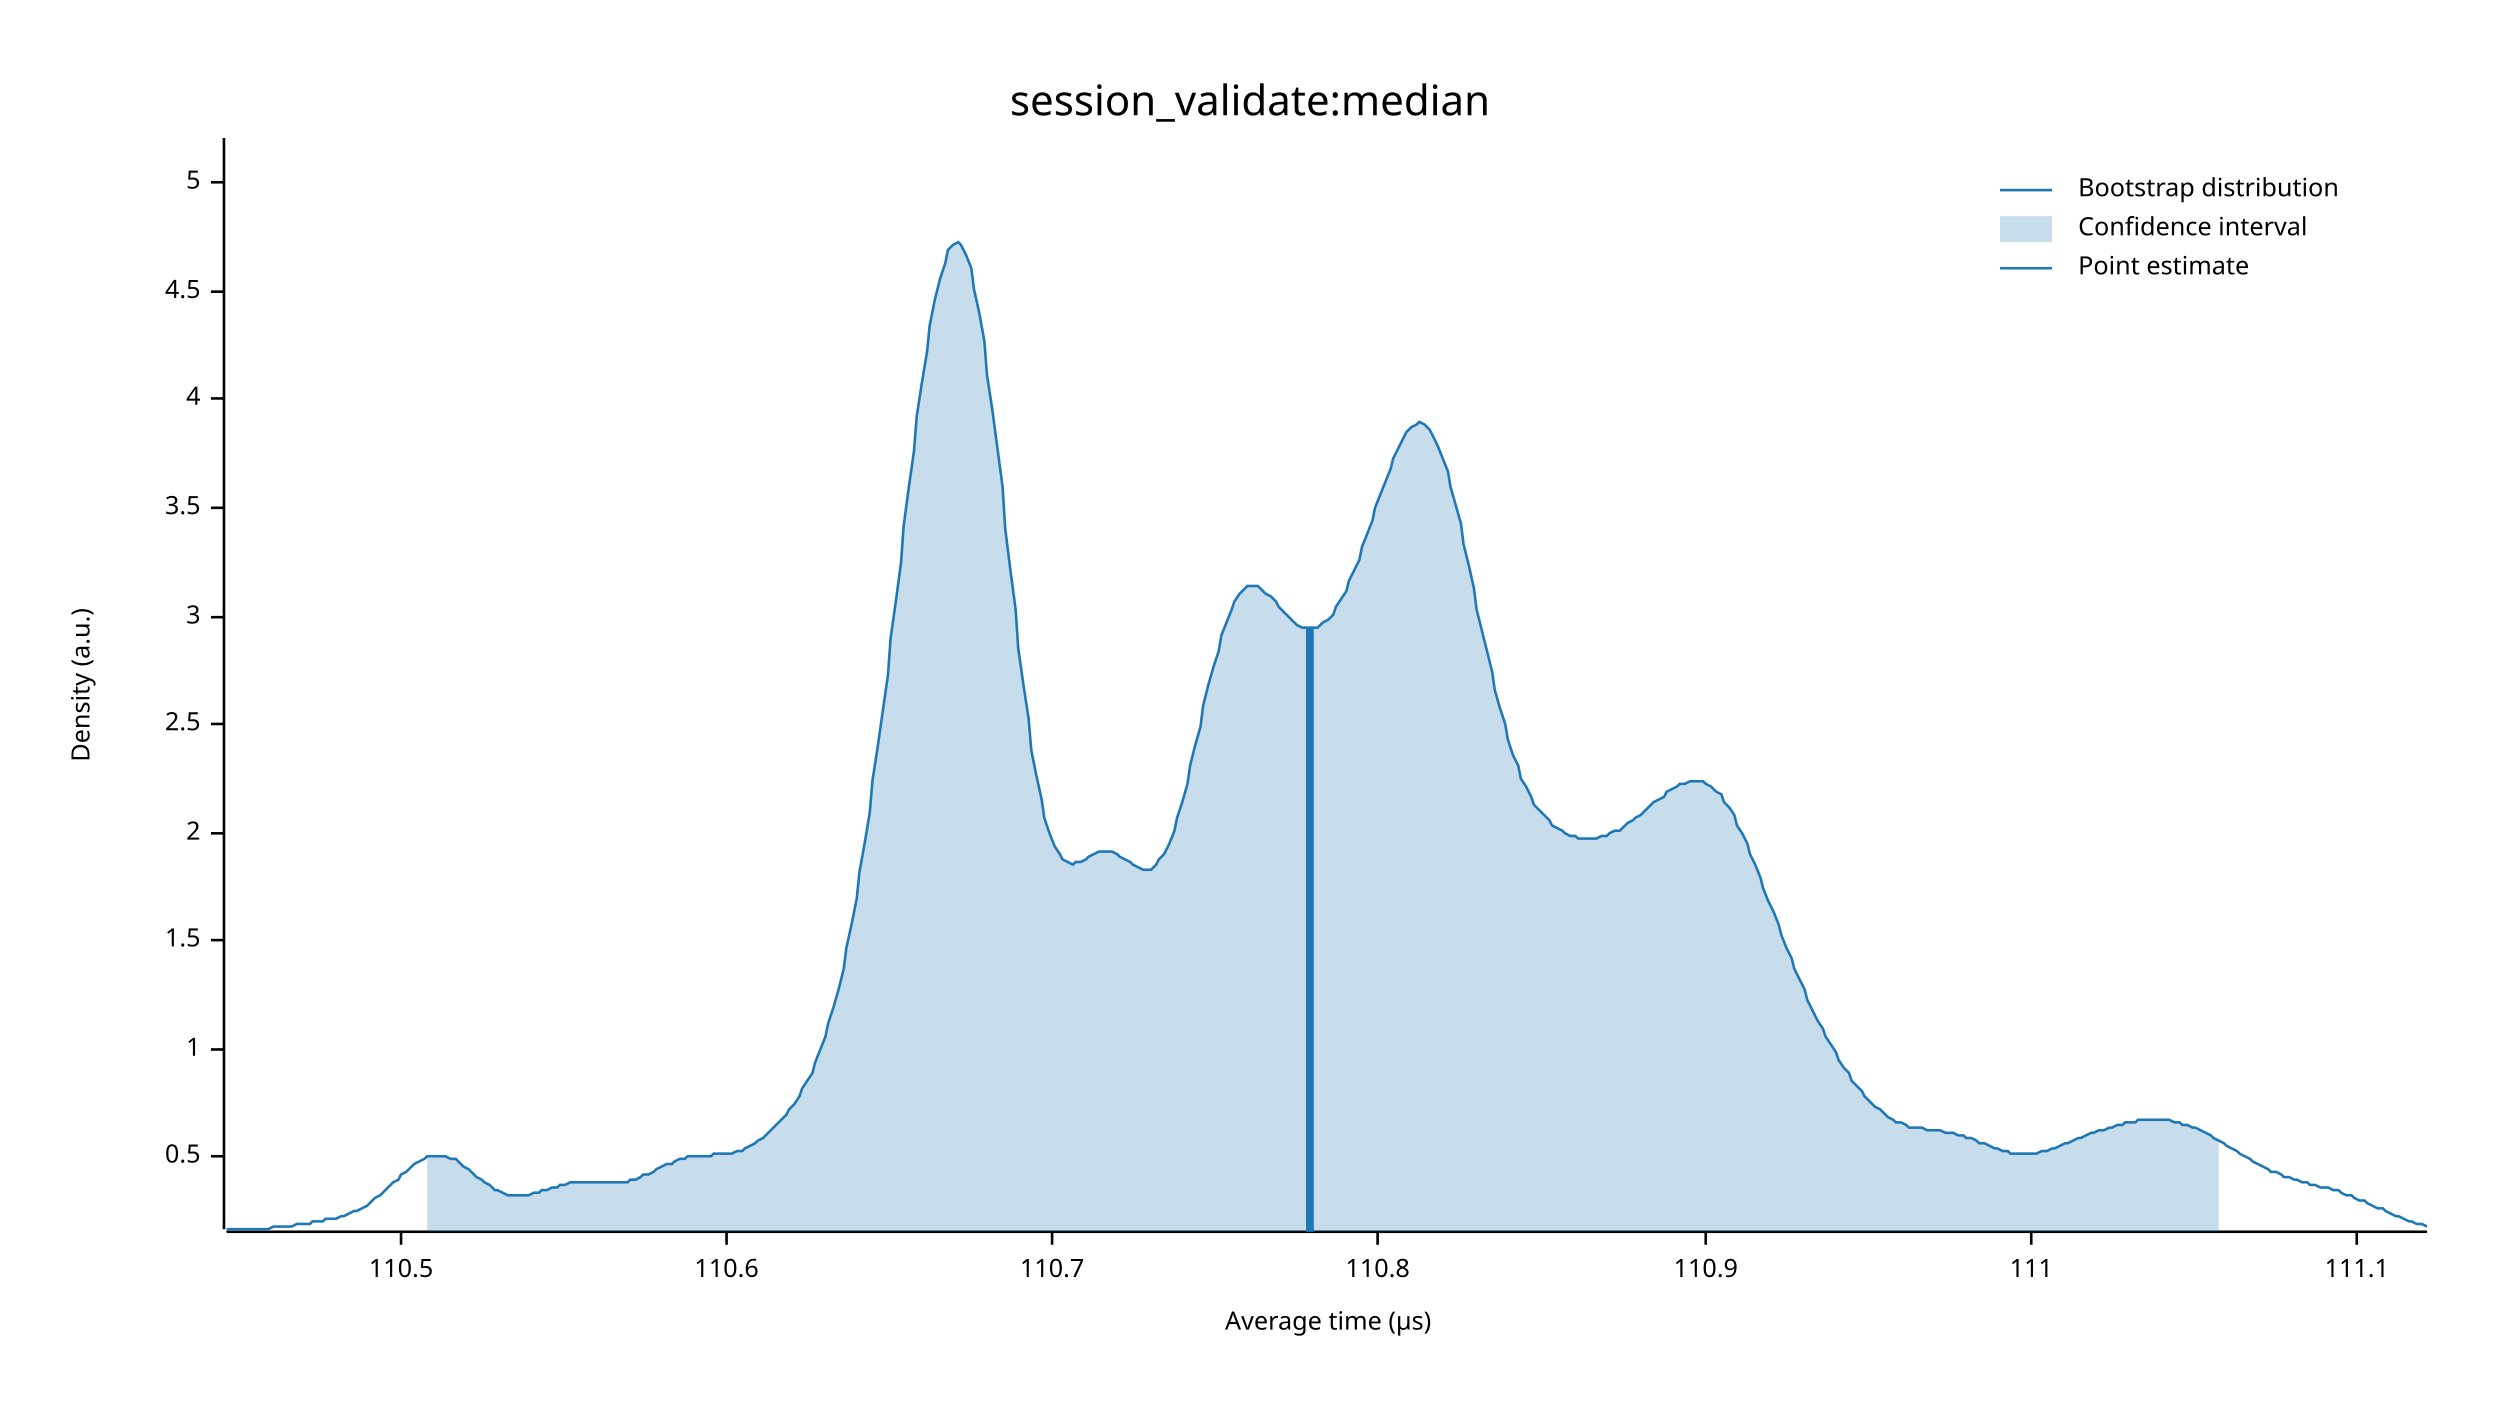
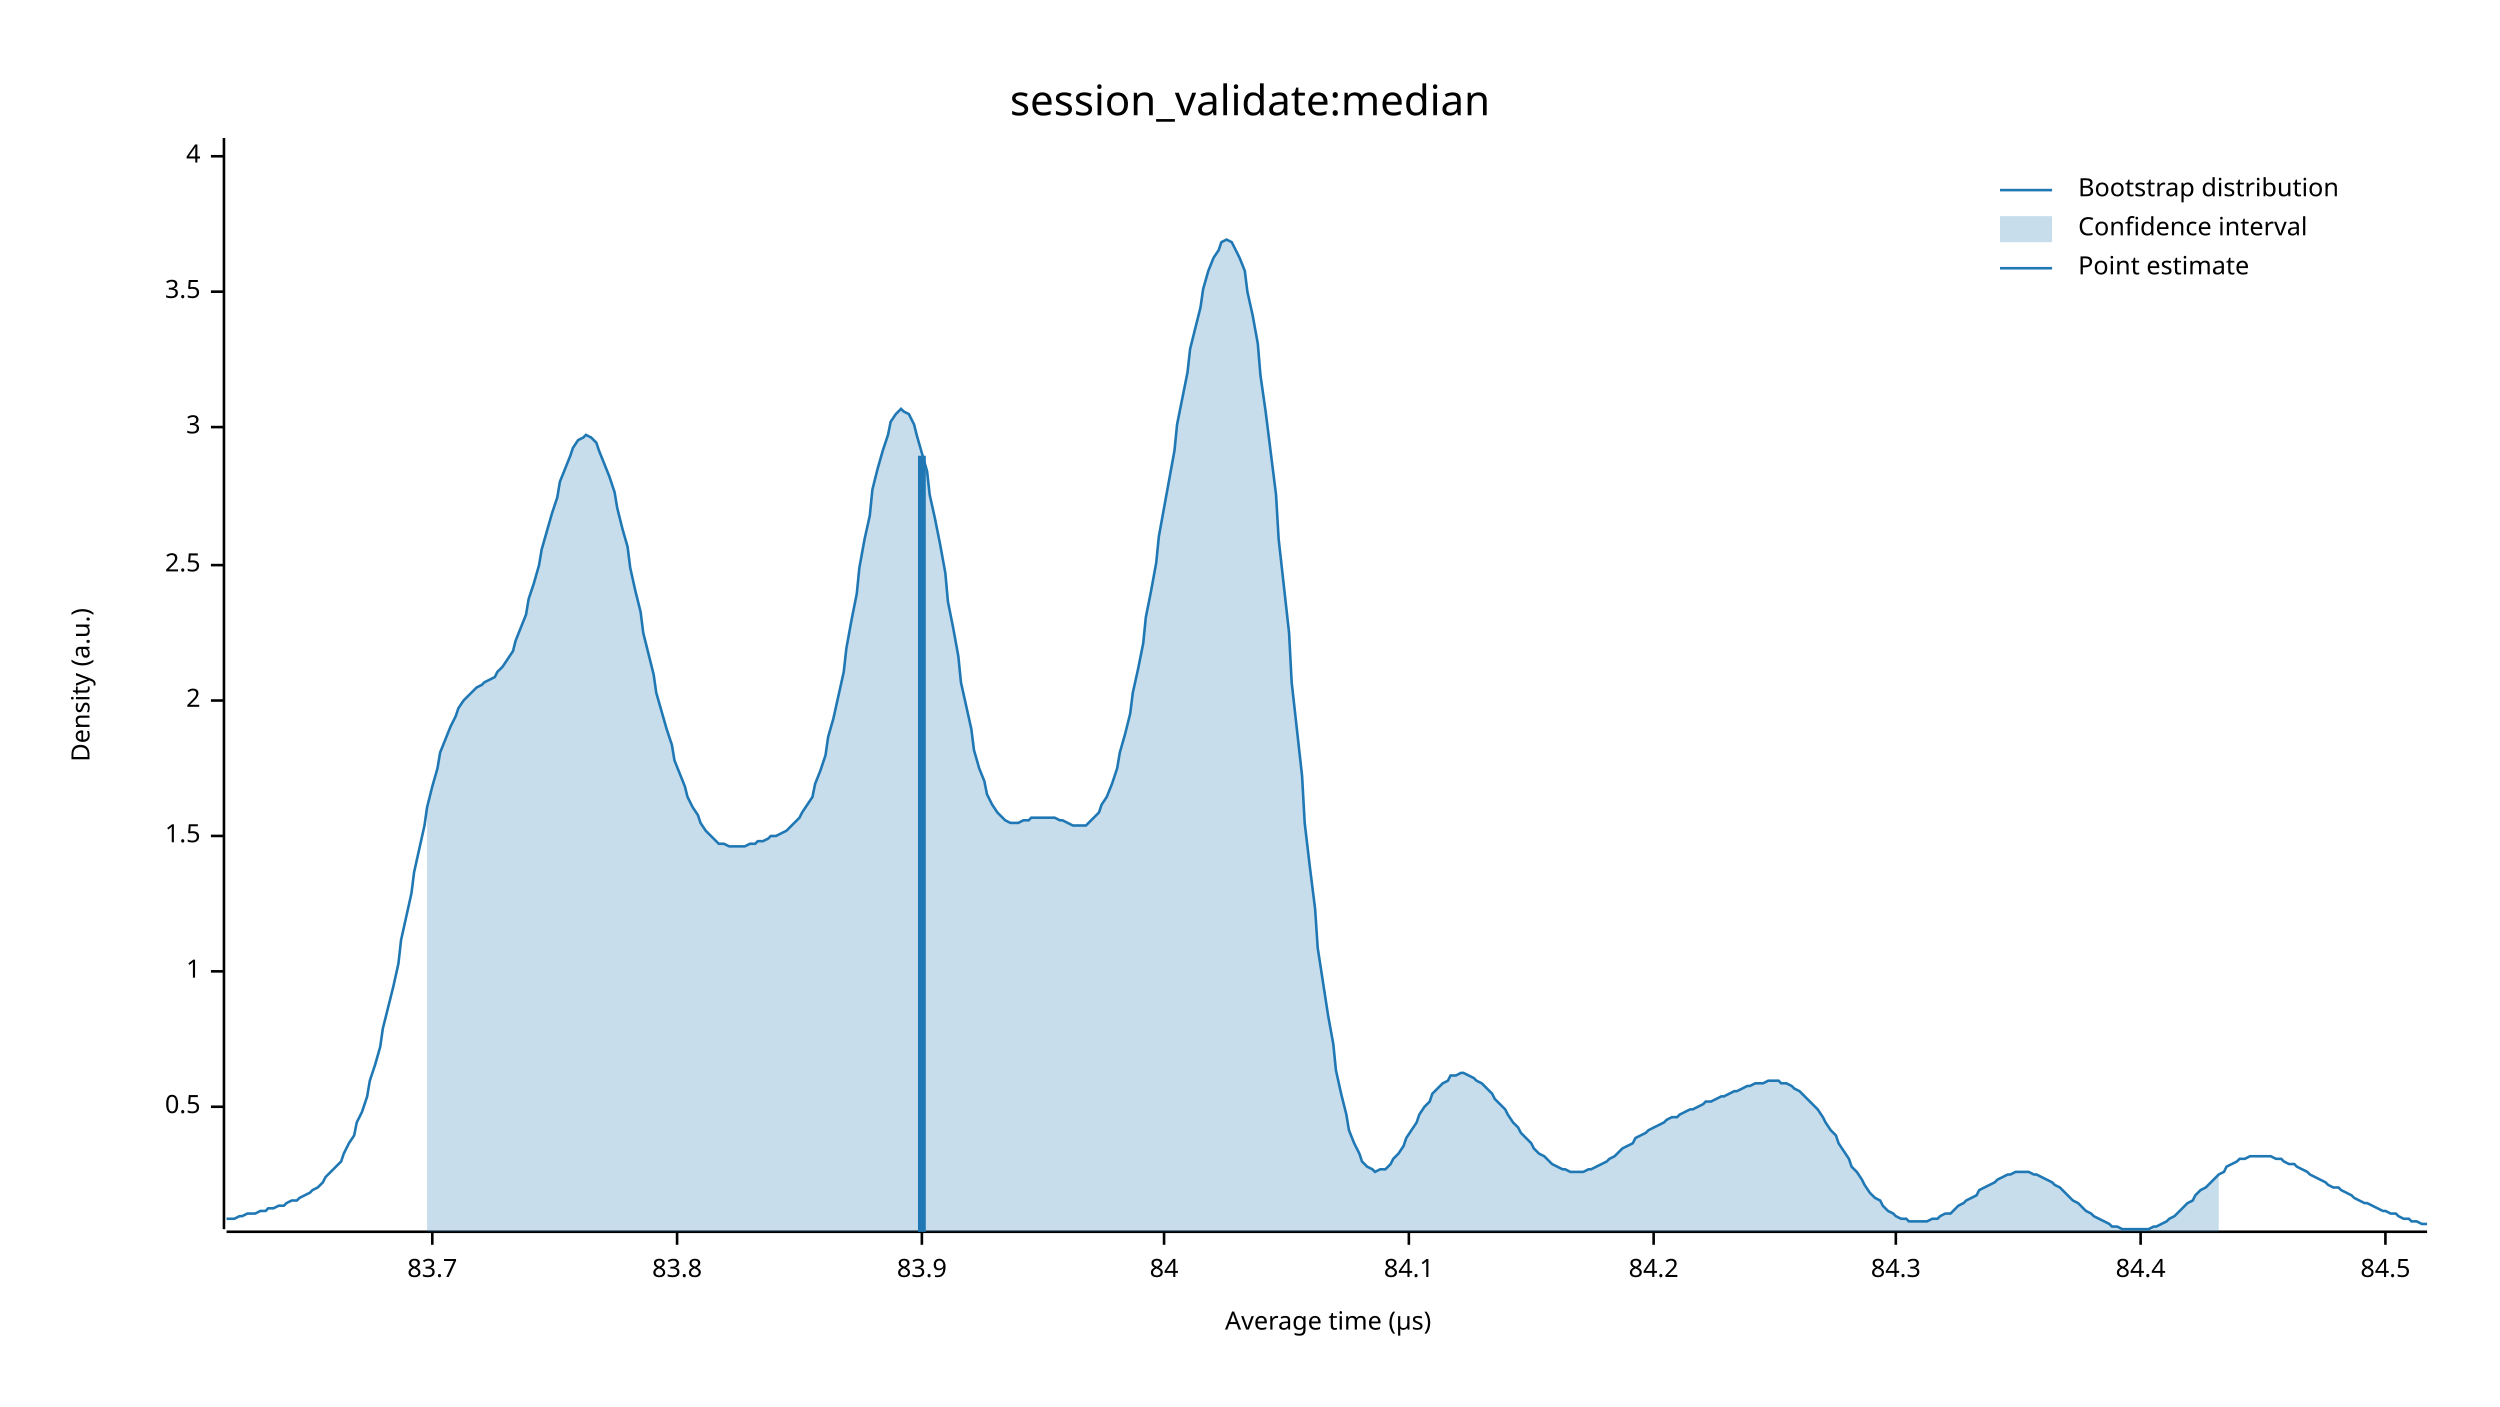
<svg xmlns="http://www.w3.org/2000/svg" width="960" height="540" viewBox="0 0 960 540">
  <text x="480" y="32" dy="0.76em" text-anchor="middle" font-family="sans-serif" font-size="16.129" opacity="1" fill="#000000">
session_validate:median
</text>
  <text x="27" y="263" dy="0.76em" text-anchor="middle" font-family="sans-serif" font-size="9.677" opacity="1" fill="#000000" transform="rotate(270, 27, 263)">
Density (a.u.)
</text>
  <text x="510" y="513" dy="-0.5ex" text-anchor="middle" font-family="sans-serif" font-size="9.677" opacity="1" fill="#000000">
Average time (µs)
</text>
  <polyline fill="none" opacity="1" stroke="#000000" stroke-width="1" points="86,53 86,472 " />
-   <text x="77" y="444" dy="0.5ex" text-anchor="end" font-family="sans-serif" font-size="9.677" opacity="1" fill="#000000">
+   <text x="77" y="425" dy="0.5ex" text-anchor="end" font-family="sans-serif" font-size="9.677" opacity="1" fill="#000000">
0.5
</text>
-   <polyline fill="none" opacity="1" stroke="#000000" stroke-width="1" points="81,444 86,444 " />
-   <text x="77" y="403" dy="0.5ex" text-anchor="end" font-family="sans-serif" font-size="9.677" opacity="1" fill="#000000">
+   <polyline fill="none" opacity="1" stroke="#000000" stroke-width="1" points="81,425 86,425 " />
+   <text x="77" y="373" dy="0.5ex" text-anchor="end" font-family="sans-serif" font-size="9.677" opacity="1" fill="#000000">
1
</text>
-   <polyline fill="none" opacity="1" stroke="#000000" stroke-width="1" points="81,403 86,403 " />
-   <text x="77" y="361" dy="0.5ex" text-anchor="end" font-family="sans-serif" font-size="9.677" opacity="1" fill="#000000">
+   <polyline fill="none" opacity="1" stroke="#000000" stroke-width="1" points="81,373 86,373 " />
+   <text x="77" y="321" dy="0.5ex" text-anchor="end" font-family="sans-serif" font-size="9.677" opacity="1" fill="#000000">
1.5
</text>
-   <polyline fill="none" opacity="1" stroke="#000000" stroke-width="1" points="81,361 86,361 " />
-   <text x="77" y="320" dy="0.5ex" text-anchor="end" font-family="sans-serif" font-size="9.677" opacity="1" fill="#000000">
+   <polyline fill="none" opacity="1" stroke="#000000" stroke-width="1" points="81,321 86,321 " />
+   <text x="77" y="269" dy="0.5ex" text-anchor="end" font-family="sans-serif" font-size="9.677" opacity="1" fill="#000000">
2
</text>
-   <polyline fill="none" opacity="1" stroke="#000000" stroke-width="1" points="81,320 86,320 " />
-   <text x="77" y="278" dy="0.5ex" text-anchor="end" font-family="sans-serif" font-size="9.677" opacity="1" fill="#000000">
+   <polyline fill="none" opacity="1" stroke="#000000" stroke-width="1" points="81,269 86,269 " />
+   <text x="77" y="217" dy="0.5ex" text-anchor="end" font-family="sans-serif" font-size="9.677" opacity="1" fill="#000000">
2.5
</text>
-   <polyline fill="none" opacity="1" stroke="#000000" stroke-width="1" points="81,278 86,278 " />
-   <text x="77" y="237" dy="0.5ex" text-anchor="end" font-family="sans-serif" font-size="9.677" opacity="1" fill="#000000">
+   <polyline fill="none" opacity="1" stroke="#000000" stroke-width="1" points="81,217 86,217 " />
+   <text x="77" y="164" dy="0.5ex" text-anchor="end" font-family="sans-serif" font-size="9.677" opacity="1" fill="#000000">
3
</text>
-   <polyline fill="none" opacity="1" stroke="#000000" stroke-width="1" points="81,237 86,237 " />
-   <text x="77" y="195" dy="0.5ex" text-anchor="end" font-family="sans-serif" font-size="9.677" opacity="1" fill="#000000">
+   <polyline fill="none" opacity="1" stroke="#000000" stroke-width="1" points="81,164 86,164 " />
+   <text x="77" y="112" dy="0.5ex" text-anchor="end" font-family="sans-serif" font-size="9.677" opacity="1" fill="#000000">
3.5
</text>
-   <polyline fill="none" opacity="1" stroke="#000000" stroke-width="1" points="81,195 86,195 " />
-   <text x="77" y="153" dy="0.5ex" text-anchor="end" font-family="sans-serif" font-size="9.677" opacity="1" fill="#000000">
+   <polyline fill="none" opacity="1" stroke="#000000" stroke-width="1" points="81,112 86,112 " />
+   <text x="77" y="60" dy="0.5ex" text-anchor="end" font-family="sans-serif" font-size="9.677" opacity="1" fill="#000000">
4
</text>
-   <polyline fill="none" opacity="1" stroke="#000000" stroke-width="1" points="81,153 86,153 " />
-   <text x="77" y="112" dy="0.5ex" text-anchor="end" font-family="sans-serif" font-size="9.677" opacity="1" fill="#000000">
- 4.5
+   <polyline fill="none" opacity="1" stroke="#000000" stroke-width="1" points="81,60 86,60 " />
+   <polyline fill="none" opacity="1" stroke="#000000" stroke-width="1" points="87,473 932,473 " />
+   <text x="166" y="483" dy="0.76em" text-anchor="middle" font-family="sans-serif" font-size="9.677" opacity="1" fill="#000000">
+ 83.7
</text>
-   <polyline fill="none" opacity="1" stroke="#000000" stroke-width="1" points="81,112 86,112 " />
-   <text x="77" y="70" dy="0.5ex" text-anchor="end" font-family="sans-serif" font-size="9.677" opacity="1" fill="#000000">
- 5
+   <polyline fill="none" opacity="1" stroke="#000000" stroke-width="1" points="166,473 166,478 " />
+   <text x="260" y="483" dy="0.76em" text-anchor="middle" font-family="sans-serif" font-size="9.677" opacity="1" fill="#000000">
+ 83.8
</text>
-   <polyline fill="none" opacity="1" stroke="#000000" stroke-width="1" points="81,70 86,70 " />
-   <polyline fill="none" opacity="1" stroke="#000000" stroke-width="1" points="87,473 932,473 " />
-   <text x="154" y="483" dy="0.76em" text-anchor="middle" font-family="sans-serif" font-size="9.677" opacity="1" fill="#000000">
- 110.5
+   <polyline fill="none" opacity="1" stroke="#000000" stroke-width="1" points="260,473 260,478 " />
+   <text x="354" y="483" dy="0.76em" text-anchor="middle" font-family="sans-serif" font-size="9.677" opacity="1" fill="#000000">
+ 83.9
</text>
-   <polyline fill="none" opacity="1" stroke="#000000" stroke-width="1" points="154,473 154,478 " />
-   <text x="279" y="483" dy="0.76em" text-anchor="middle" font-family="sans-serif" font-size="9.677" opacity="1" fill="#000000">
- 110.6
+   <polyline fill="none" opacity="1" stroke="#000000" stroke-width="1" points="354,473 354,478 " />
+   <text x="447" y="483" dy="0.76em" text-anchor="middle" font-family="sans-serif" font-size="9.677" opacity="1" fill="#000000">
+ 84
</text>
-   <polyline fill="none" opacity="1" stroke="#000000" stroke-width="1" points="279,473 279,478 " />
-   <text x="404" y="483" dy="0.76em" text-anchor="middle" font-family="sans-serif" font-size="9.677" opacity="1" fill="#000000">
- 110.7
+   <polyline fill="none" opacity="1" stroke="#000000" stroke-width="1" points="447,473 447,478 " />
+   <text x="541" y="483" dy="0.76em" text-anchor="middle" font-family="sans-serif" font-size="9.677" opacity="1" fill="#000000">
+ 84.1
</text>
-   <polyline fill="none" opacity="1" stroke="#000000" stroke-width="1" points="404,473 404,478 " />
-   <text x="529" y="483" dy="0.76em" text-anchor="middle" font-family="sans-serif" font-size="9.677" opacity="1" fill="#000000">
- 110.8
+   <polyline fill="none" opacity="1" stroke="#000000" stroke-width="1" points="541,473 541,478 " />
+   <text x="635" y="483" dy="0.76em" text-anchor="middle" font-family="sans-serif" font-size="9.677" opacity="1" fill="#000000">
+ 84.2
</text>
-   <polyline fill="none" opacity="1" stroke="#000000" stroke-width="1" points="529,473 529,478 " />
-   <text x="655" y="483" dy="0.76em" text-anchor="middle" font-family="sans-serif" font-size="9.677" opacity="1" fill="#000000">
- 110.9
+   <polyline fill="none" opacity="1" stroke="#000000" stroke-width="1" points="635,473 635,478 " />
+   <text x="728" y="483" dy="0.76em" text-anchor="middle" font-family="sans-serif" font-size="9.677" opacity="1" fill="#000000">
+ 84.3
</text>
-   <polyline fill="none" opacity="1" stroke="#000000" stroke-width="1" points="655,473 655,478 " />
-   <text x="780" y="483" dy="0.76em" text-anchor="middle" font-family="sans-serif" font-size="9.677" opacity="1" fill="#000000">
- 111
+   <polyline fill="none" opacity="1" stroke="#000000" stroke-width="1" points="728,473 728,478 " />
+   <text x="822" y="483" dy="0.76em" text-anchor="middle" font-family="sans-serif" font-size="9.677" opacity="1" fill="#000000">
+ 84.4
</text>
-   <polyline fill="none" opacity="1" stroke="#000000" stroke-width="1" points="780,473 780,478 " />
-   <text x="905" y="483" dy="0.76em" text-anchor="middle" font-family="sans-serif" font-size="9.677" opacity="1" fill="#000000">
- 111.1
+   <polyline fill="none" opacity="1" stroke="#000000" stroke-width="1" points="822,473 822,478 " />
+   <text x="916" y="483" dy="0.76em" text-anchor="middle" font-family="sans-serif" font-size="9.677" opacity="1" fill="#000000">
+ 84.5
</text>
-   <polyline fill="none" opacity="1" stroke="#000000" stroke-width="1" points="905,473 905,478 " />
-   <polyline fill="none" opacity="1" stroke="#1F78B4" stroke-width="1" points="87,472 88,472 90,472 92,472 93,472 95,472 97,472 98,472 100,472 102,472 103,472 105,471 107,471 109,471 110,471 112,471 114,470 115,470 117,470 119,470 120,469 122,469 124,469 125,468 127,468 129,468 131,467 132,467 134,466 136,465 137,465 139,464 141,463 142,462 144,460 146,459 147,458 149,456 151,454 153,453 154,451 156,450 158,448 159,447 161,446 163,445 164,444 166,444 168,444 169,444 171,444 173,445 175,445 176,446 178,448 180,449 181,450 183,452 185,453 186,454 188,455 190,457 191,457 193,458 195,459 197,459 198,459 200,459 202,459 203,459 205,458 207,458 208,457 210,457 212,456 214,456 215,455 217,455 219,454 220,454 222,454 224,454 225,454 227,454 229,454 230,454 232,454 234,454 236,454 237,454 239,454 241,454 242,453 244,453 246,452 247,451 249,451 251,450 252,449 254,448 256,447 258,447 259,446 261,445 263,445 264,444 266,444 268,444 269,444 271,444 273,444 274,443 276,443 278,443 280,443 281,443 283,442 285,442 286,441 288,440 290,439 291,438 293,437 295,435 296,434 298,432 300,430 302,428 303,426 305,424 307,421 308,418 310,415 312,412 313,408 315,403 317,398 318,393 320,387 322,380 324,372 325,364 327,355 329,345 330,335 332,324 334,312 335,300 337,287 339,273 341,259 342,245 344,231 346,216 347,202 349,187 351,173 352,160 354,147 356,135 357,125 359,115 361,107 363,101 364,96 366,94 368,93 369,94 371,98 373,103 374,111 376,120 378,131 379,144 381,157 383,172 385,187 386,203 388,219 390,234 391,249 393,263 395,276 396,288 398,298 400,307 401,314 403,320 405,325 407,328 408,330 410,331 412,332 413,331 415,331 417,330 418,329 420,328 422,327 423,327 425,327 427,327 429,328 430,329 432,330 434,331 435,332 437,333 439,334 440,334 442,334 444,332 445,330 447,328 449,324 451,319 452,314 454,308 456,301 457,294 459,286 461,279 462,271 464,263 466,256 468,250 469,244 471,239 473,234 474,231 476,228 478,226 479,225 481,225 483,225 484,226 486,228 488,229 490,231 491,233 493,235 495,237 496,238 498,240 500,241 501,241 503,241 505,241 506,241 508,239 510,238 512,236 513,233 515,230 517,227 518,223 520,219 522,215 523,210 525,205 527,200 528,195 530,190 532,185 534,180 535,176 537,172 539,168 540,166 542,164 544,163 545,162 547,163 549,165 550,167 552,171 554,176 556,181 557,187 559,194 561,201 562,209 564,217 566,226 567,234 569,242 571,250 573,258 574,265 576,272 578,278 579,284 581,290 583,294 584,299 586,302 588,306 589,309 591,311 593,313 595,315 596,317 598,318 600,319 601,320 603,321 605,321 606,322 608,322 610,322 611,322 613,322 615,321 617,321 618,320 620,319 622,319 623,318 625,316 627,315 628,314 630,313 632,311 633,310 635,308 637,307 639,306 640,304 642,303 644,302 645,301 647,301 649,300 650,300 652,300 654,300 655,301 657,302 659,304 661,305 662,308 664,310 666,313 667,317 669,320 671,324 672,328 674,332 676,337 677,341 679,346 681,350 683,355 684,359 686,364 688,368 689,372 691,376 693,380 694,384 696,388 698,392 700,395 701,398 703,401 705,404 706,407 708,410 710,412 711,415 713,417 715,419 716,421 718,423 720,425 722,426 723,427 725,429 727,430 728,431 730,431 732,432 733,433 735,433 737,433 738,433 740,434 742,434 744,434 745,434 747,435 749,435 750,435 752,436 754,436 755,437 757,437 759,438 760,439 762,439 764,440 766,441 767,441 769,442 771,442 772,443 774,443 776,443 777,443 779,443 781,443 782,443 784,442 786,442 788,441 789,441 791,440 793,439 794,439 796,438 798,437 799,437 801,436 803,435 804,435 806,434 808,434 810,433 811,433 813,432 815,432 816,431 818,431 820,431 821,430 823,430 825,430 827,430 828,430 830,430 832,430 833,430 835,431 837,431 838,432 840,432 842,433 843,433 845,434 847,435 849,436 850,437 852,438 854,439 855,440 857,441 859,442 860,443 862,444 864,445 865,446 867,447 869,448 871,449 872,450 874,450 876,451 877,452 879,452 881,453 882,453 884,454 886,454 887,455 889,455 891,456 893,456 894,456 896,457 898,457 899,458 901,459 903,459 904,460 906,461 908,461 909,462 911,463 913,464 915,464 916,465 918,466 920,467 921,467 923,468 925,469 926,469 928,470 930,470 932,471 " />
-   <polygon opacity="0.25" fill="#1F78B4" points="164,444 166,444 168,444 169,444 171,444 173,445 175,445 176,446 178,448 180,449 181,450 183,452 185,453 186,454 188,455 190,457 191,457 193,458 195,459 197,459 198,459 200,459 202,459 203,459 205,458 207,458 208,457 210,457 212,456 214,456 215,455 217,455 219,454 220,454 222,454 224,454 225,454 227,454 229,454 230,454 232,454 234,454 236,454 237,454 239,454 241,454 242,453 244,453 246,452 247,451 249,451 251,450 252,449 254,448 256,447 258,447 259,446 261,445 263,445 264,444 266,444 268,444 269,444 271,444 273,444 274,443 276,443 278,443 280,443 281,443 283,442 285,442 286,441 288,440 290,439 291,438 293,437 295,435 296,434 298,432 300,430 302,428 303,426 305,424 307,421 308,418 310,415 312,412 313,408 315,403 317,398 318,393 320,387 322,380 324,372 325,364 327,355 329,345 330,335 332,324 334,312 335,300 337,287 339,273 341,259 342,245 344,231 346,216 347,202 349,187 351,173 352,160 354,147 356,135 357,125 359,115 361,107 363,101 364,96 366,94 368,93 369,94 371,98 373,103 374,111 376,120 378,131 379,144 381,157 383,172 385,187 386,203 388,219 390,234 391,249 393,263 395,276 396,288 398,298 400,307 401,314 403,320 405,325 407,328 408,330 410,331 412,332 413,331 415,331 417,330 418,329 420,328 422,327 423,327 425,327 427,327 429,328 430,329 432,330 434,331 435,332 437,333 439,334 440,334 442,334 444,332 445,330 447,328 449,324 451,319 452,314 454,308 456,301 457,294 459,286 461,279 462,271 464,263 466,256 468,250 469,244 471,239 473,234 474,231 476,228 478,226 479,225 481,225 483,225 484,226 486,228 488,229 490,231 491,233 493,235 495,237 496,238 498,240 500,241 501,241 503,241 505,241 506,241 508,239 510,238 512,236 513,233 515,230 517,227 518,223 520,219 522,215 523,210 525,205 527,200 528,195 530,190 532,185 534,180 535,176 537,172 539,168 540,166 542,164 544,163 545,162 547,163 549,165 550,167 552,171 554,176 556,181 557,187 559,194 561,201 562,209 564,217 566,226 567,234 569,242 571,250 573,258 574,265 576,272 578,278 579,284 581,290 583,294 584,299 586,302 588,306 589,309 591,311 593,313 595,315 596,317 598,318 600,319 601,320 603,321 605,321 606,322 608,322 610,322 611,322 613,322 615,321 617,321 618,320 620,319 622,319 623,318 625,316 627,315 628,314 630,313 632,311 633,310 635,308 637,307 639,306 640,304 642,303 644,302 645,301 647,301 649,300 650,300 652,300 654,300 655,301 657,302 659,304 661,305 662,308 664,310 666,313 667,317 669,320 671,324 672,328 674,332 676,337 677,341 679,346 681,350 683,355 684,359 686,364 688,368 689,372 691,376 693,380 694,384 696,388 698,392 700,395 701,398 703,401 705,404 706,407 708,410 710,412 711,415 713,417 715,419 716,421 718,423 720,425 722,426 723,427 725,429 727,430 728,431 730,431 732,432 733,433 735,433 737,433 738,433 740,434 742,434 744,434 745,434 747,435 749,435 750,435 752,436 754,436 755,437 757,437 759,438 760,439 762,439 764,440 766,441 767,441 769,442 771,442 772,443 774,443 776,443 777,443 779,443 781,443 782,443 784,442 786,442 788,441 789,441 791,440 793,439 794,439 796,438 798,437 799,437 801,436 803,435 804,435 806,434 808,434 810,433 811,433 813,432 815,432 816,431 818,431 820,431 821,430 823,430 825,430 827,430 828,430 830,430 832,430 833,430 835,431 837,431 838,432 840,432 842,433 843,433 845,434 847,435 849,436 850,437 852,438 852,473 164,473 " />
-   <polyline fill="none" opacity="1" stroke="#1F78B4" stroke-width="3" points="503,473 503,241 " />
+   <polyline fill="none" opacity="1" stroke="#000000" stroke-width="1" points="916,473 916,478 " />
+   <polyline fill="none" opacity="1" stroke="#1F78B4" stroke-width="1" points="87,468 88,468 90,468 92,467 93,467 95,466 97,466 98,466 100,465 102,465 103,464 105,464 107,463 109,463 110,462 112,461 114,461 115,460 117,459 119,458 120,457 122,456 124,454 125,452 127,450 129,448 131,446 132,443 134,439 136,436 137,431 139,427 141,421 142,415 144,409 146,402 147,395 149,387 151,379 153,370 154,361 156,352 158,343 159,335 161,326 163,317 164,310 166,302 168,295 169,289 171,284 173,279 175,275 176,272 178,269 180,267 181,266 183,264 185,263 186,262 188,261 190,260 191,258 193,256 195,253 197,250 198,246 200,241 202,236 203,230 205,224 207,217 208,211 210,204 212,197 214,191 215,185 217,180 219,175 220,172 222,169 224,168 225,167 227,168 229,170 230,173 232,178 234,183 236,189 237,195 239,203 241,210 242,218 244,227 246,235 247,243 249,251 251,259 252,266 254,273 256,280 258,286 259,292 261,297 263,302 264,306 266,310 268,313 269,316 271,319 273,321 274,322 276,324 278,324 280,325 281,325 283,325 285,325 286,325 288,324 290,324 291,323 293,323 295,322 296,321 298,321 300,320 302,319 303,318 305,316 307,314 308,312 310,309 312,306 313,301 315,296 317,290 318,283 320,276 322,267 324,258 325,249 327,238 329,228 330,218 332,207 334,198 335,188 337,180 339,173 341,167 342,162 344,159 346,157 347,158 349,159 351,163 352,167 354,174 356,181 357,190 359,199 361,209 363,220 364,231 366,241 368,252 369,262 371,271 373,280 374,288 376,295 378,300 379,305 381,309 383,312 385,314 386,315 388,316 390,316 391,316 393,315 395,315 396,314 398,314 400,314 401,314 403,314 405,314 407,315 408,315 410,316 412,317 413,317 415,317 417,317 418,316 420,314 422,312 423,309 425,306 427,301 429,295 430,289 432,282 434,274 435,266 437,257 439,247 440,237 442,227 444,216 445,206 447,195 449,184 451,173 452,163 454,153 456,143 457,134 459,126 461,118 462,111 464,104 466,99 468,96 469,93 471,92 473,93 474,95 476,99 478,104 479,112 481,121 483,132 484,144 486,158 488,174 490,190 491,207 493,225 495,243 496,262 498,280 500,298 501,316 503,333 505,349 506,364 508,377 510,390 512,401 513,411 515,420 517,428 518,434 520,439 522,443 523,446 525,448 527,449 528,450 530,449 532,449 534,447 535,445 537,443 539,440 540,437 542,434 544,431 545,428 547,425 549,423 550,420 552,418 554,416 556,415 557,413 559,413 561,412 562,412 564,413 566,414 567,415 569,416 571,418 573,420 574,422 576,424 578,426 579,428 581,431 583,433 584,435 586,437 588,439 589,441 591,443 593,444 595,446 596,447 598,448 600,449 601,449 603,450 605,450 606,450 608,450 610,449 611,449 613,448 615,447 617,446 618,445 620,444 622,442 623,441 625,440 627,439 628,437 630,436 632,435 633,434 635,433 637,432 639,431 640,430 642,429 644,429 645,428 647,427 649,426 650,426 652,425 654,424 655,423 657,423 659,422 661,421 662,421 664,420 666,419 667,419 669,418 671,417 672,417 674,416 676,416 677,416 679,415 681,415 683,415 684,416 686,416 688,417 689,418 691,419 693,421 694,422 696,424 698,426 700,429 701,431 703,434 705,436 706,439 708,442 710,445 711,448 713,450 715,453 716,455 718,458 720,460 722,461 723,463 725,465 727,466 728,467 730,468 732,468 733,469 735,469 737,469 738,469 740,469 742,468 744,468 745,467 747,466 749,466 750,465 752,463 754,462 755,461 757,460 759,459 760,457 762,456 764,455 766,454 767,453 769,452 771,451 772,451 774,450 776,450 777,450 779,450 781,451 782,451 784,452 786,453 788,454 789,455 791,456 793,458 794,459 796,461 798,462 799,463 801,465 803,466 804,467 806,468 808,469 810,470 811,471 813,471 815,472 816,472 818,472 820,472 821,472 823,472 825,472 827,471 828,471 830,470 832,469 833,468 835,467 837,465 838,464 840,462 842,461 843,459 845,457 847,456 849,454 850,453 852,451 854,450 855,448 857,447 859,446 860,445 862,445 864,444 865,444 867,444 869,444 871,444 872,444 874,445 876,445 877,446 879,447 881,447 882,448 884,449 886,450 887,451 889,452 891,453 893,454 894,455 896,456 898,456 899,457 901,458 903,459 904,460 906,461 908,462 909,462 911,463 913,464 915,465 916,465 918,466 920,466 921,467 923,468 925,468 926,469 928,469 930,470 932,470 " />
+   <polygon opacity="0.25" fill="#1F78B4" points="164,310 166,302 168,295 169,289 171,284 173,279 175,275 176,272 178,269 180,267 181,266 183,264 185,263 186,262 188,261 190,260 191,258 193,256 195,253 197,250 198,246 200,241 202,236 203,230 205,224 207,217 208,211 210,204 212,197 214,191 215,185 217,180 219,175 220,172 222,169 224,168 225,167 227,168 229,170 230,173 232,178 234,183 236,189 237,195 239,203 241,210 242,218 244,227 246,235 247,243 249,251 251,259 252,266 254,273 256,280 258,286 259,292 261,297 263,302 264,306 266,310 268,313 269,316 271,319 273,321 274,322 276,324 278,324 280,325 281,325 283,325 285,325 286,325 288,324 290,324 291,323 293,323 295,322 296,321 298,321 300,320 302,319 303,318 305,316 307,314 308,312 310,309 312,306 313,301 315,296 317,290 318,283 320,276 322,267 324,258 325,249 327,238 329,228 330,218 332,207 334,198 335,188 337,180 339,173 341,167 342,162 344,159 346,157 347,158 349,159 351,163 352,167 354,174 356,181 357,190 359,199 361,209 363,220 364,231 366,241 368,252 369,262 371,271 373,280 374,288 376,295 378,300 379,305 381,309 383,312 385,314 386,315 388,316 390,316 391,316 393,315 395,315 396,314 398,314 400,314 401,314 403,314 405,314 407,315 408,315 410,316 412,317 413,317 415,317 417,317 418,316 420,314 422,312 423,309 425,306 427,301 429,295 430,289 432,282 434,274 435,266 437,257 439,247 440,237 442,227 444,216 445,206 447,195 449,184 451,173 452,163 454,153 456,143 457,134 459,126 461,118 462,111 464,104 466,99 468,96 469,93 471,92 473,93 474,95 476,99 478,104 479,112 481,121 483,132 484,144 486,158 488,174 490,190 491,207 493,225 495,243 496,262 498,280 500,298 501,316 503,333 505,349 506,364 508,377 510,390 512,401 513,411 515,420 517,428 518,434 520,439 522,443 523,446 525,448 527,449 528,450 530,449 532,449 534,447 535,445 537,443 539,440 540,437 542,434 544,431 545,428 547,425 549,423 550,420 552,418 554,416 556,415 557,413 559,413 561,412 562,412 564,413 566,414 567,415 569,416 571,418 573,420 574,422 576,424 578,426 579,428 581,431 583,433 584,435 586,437 588,439 589,441 591,443 593,444 595,446 596,447 598,448 600,449 601,449 603,450 605,450 606,450 608,450 610,449 611,449 613,448 615,447 617,446 618,445 620,444 622,442 623,441 625,440 627,439 628,437 630,436 632,435 633,434 635,433 637,432 639,431 640,430 642,429 644,429 645,428 647,427 649,426 650,426 652,425 654,424 655,423 657,423 659,422 661,421 662,421 664,420 666,419 667,419 669,418 671,417 672,417 674,416 676,416 677,416 679,415 681,415 683,415 684,416 686,416 688,417 689,418 691,419 693,421 694,422 696,424 698,426 700,429 701,431 703,434 705,436 706,439 708,442 710,445 711,448 713,450 715,453 716,455 718,458 720,460 722,461 723,463 725,465 727,466 728,467 730,468 732,468 733,469 735,469 737,469 738,469 740,469 742,468 744,468 745,467 747,466 749,466 750,465 752,463 754,462 755,461 757,460 759,459 760,457 762,456 764,455 766,454 767,453 769,452 771,451 772,451 774,450 776,450 777,450 779,450 781,451 782,451 784,452 786,453 788,454 789,455 791,456 793,458 794,459 796,461 798,462 799,463 801,465 803,466 804,467 806,468 808,469 810,470 811,471 813,471 815,472 816,472 818,472 820,472 821,472 823,472 825,472 827,471 828,471 830,470 832,469 833,468 835,467 837,465 838,464 840,462 842,461 843,459 845,457 847,456 849,454 850,453 852,451 852,473 164,473 " />
+   <polyline fill="none" opacity="1" stroke="#1F78B4" stroke-width="3" points="354,473 354,175 " />
  <text x="798" y="68" dy="0.76em" text-anchor="start" font-family="sans-serif" font-size="9.677" opacity="1" fill="#000000">
Bootstrap distribution
</text>
  <text x="798" y="83" dy="0.76em" text-anchor="start" font-family="sans-serif" font-size="9.677" opacity="1" fill="#000000">
Confidence interval
</text>
  <text x="798" y="98" dy="0.76em" text-anchor="start" font-family="sans-serif" font-size="9.677" opacity="1" fill="#000000">
Point estimate
</text>
  <polyline fill="none" opacity="1" stroke="#1F78B4" stroke-width="1" points="768,73 788,73 " />
  <rect x="768" y="83" width="20" height="10" opacity="0.25" fill="#1F78B4" stroke="none" />
  <polyline fill="none" opacity="1" stroke="#1F78B4" stroke-width="1" points="768,103 788,103 " />
</svg>
